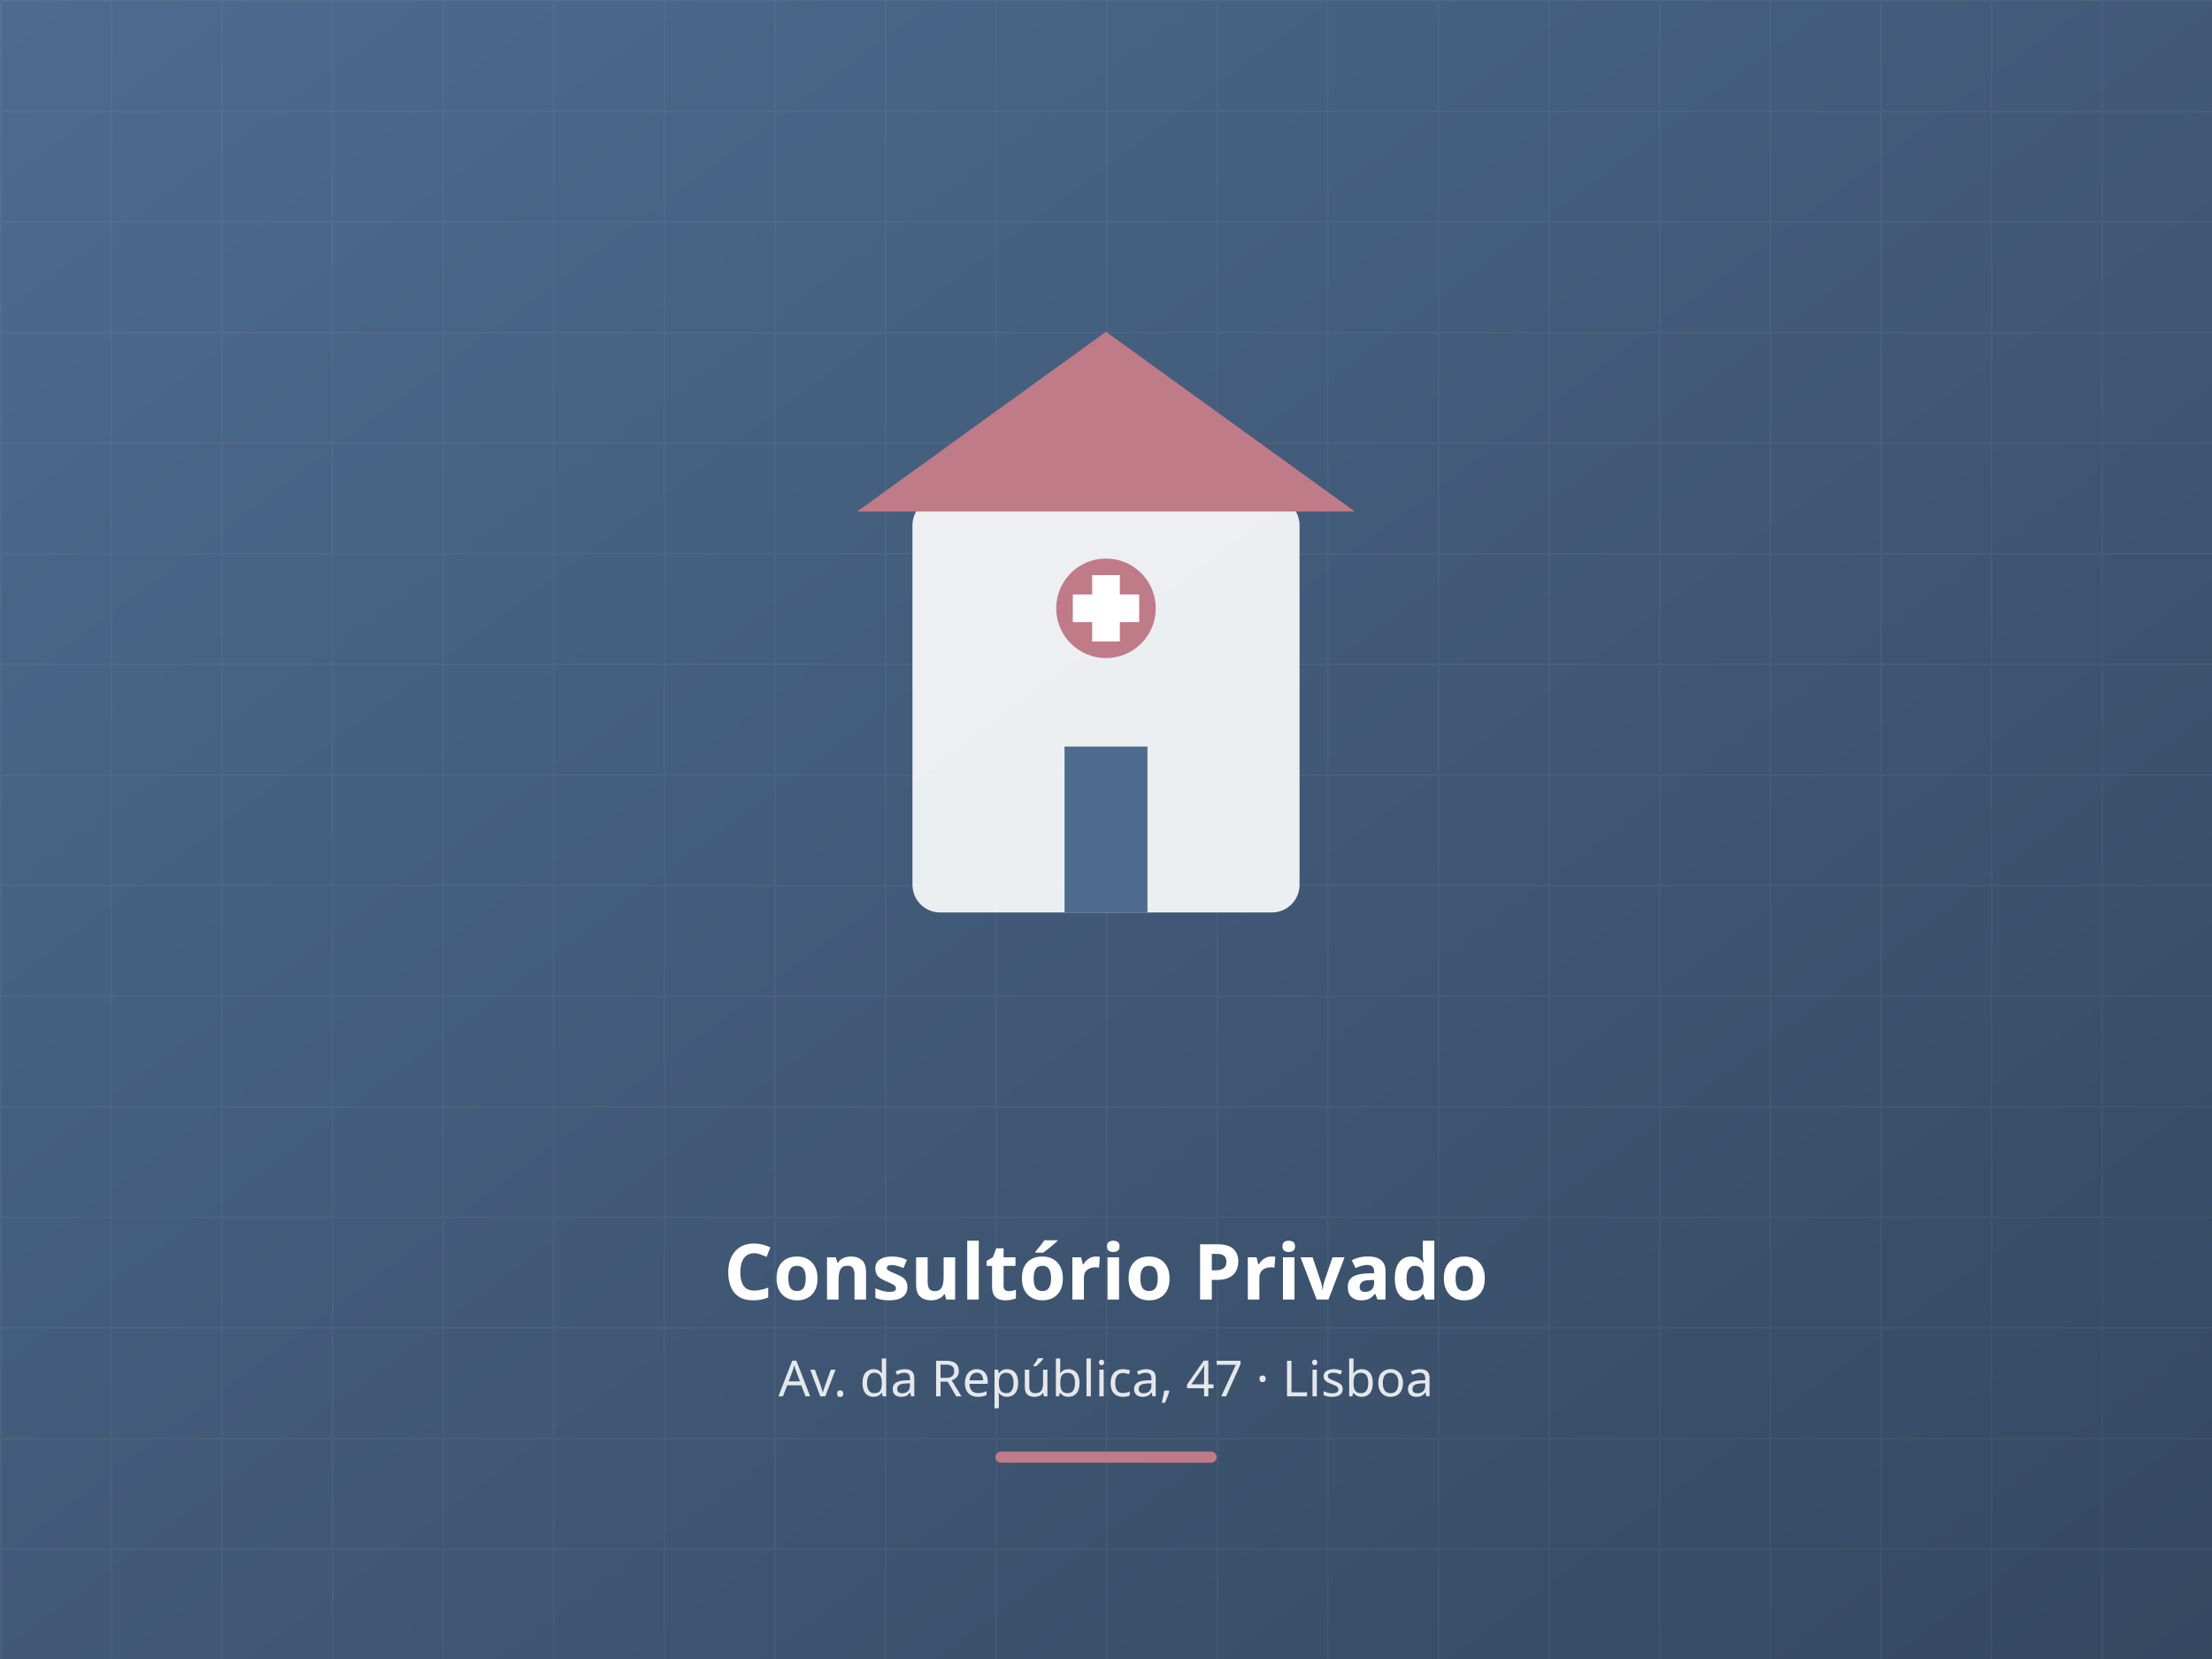
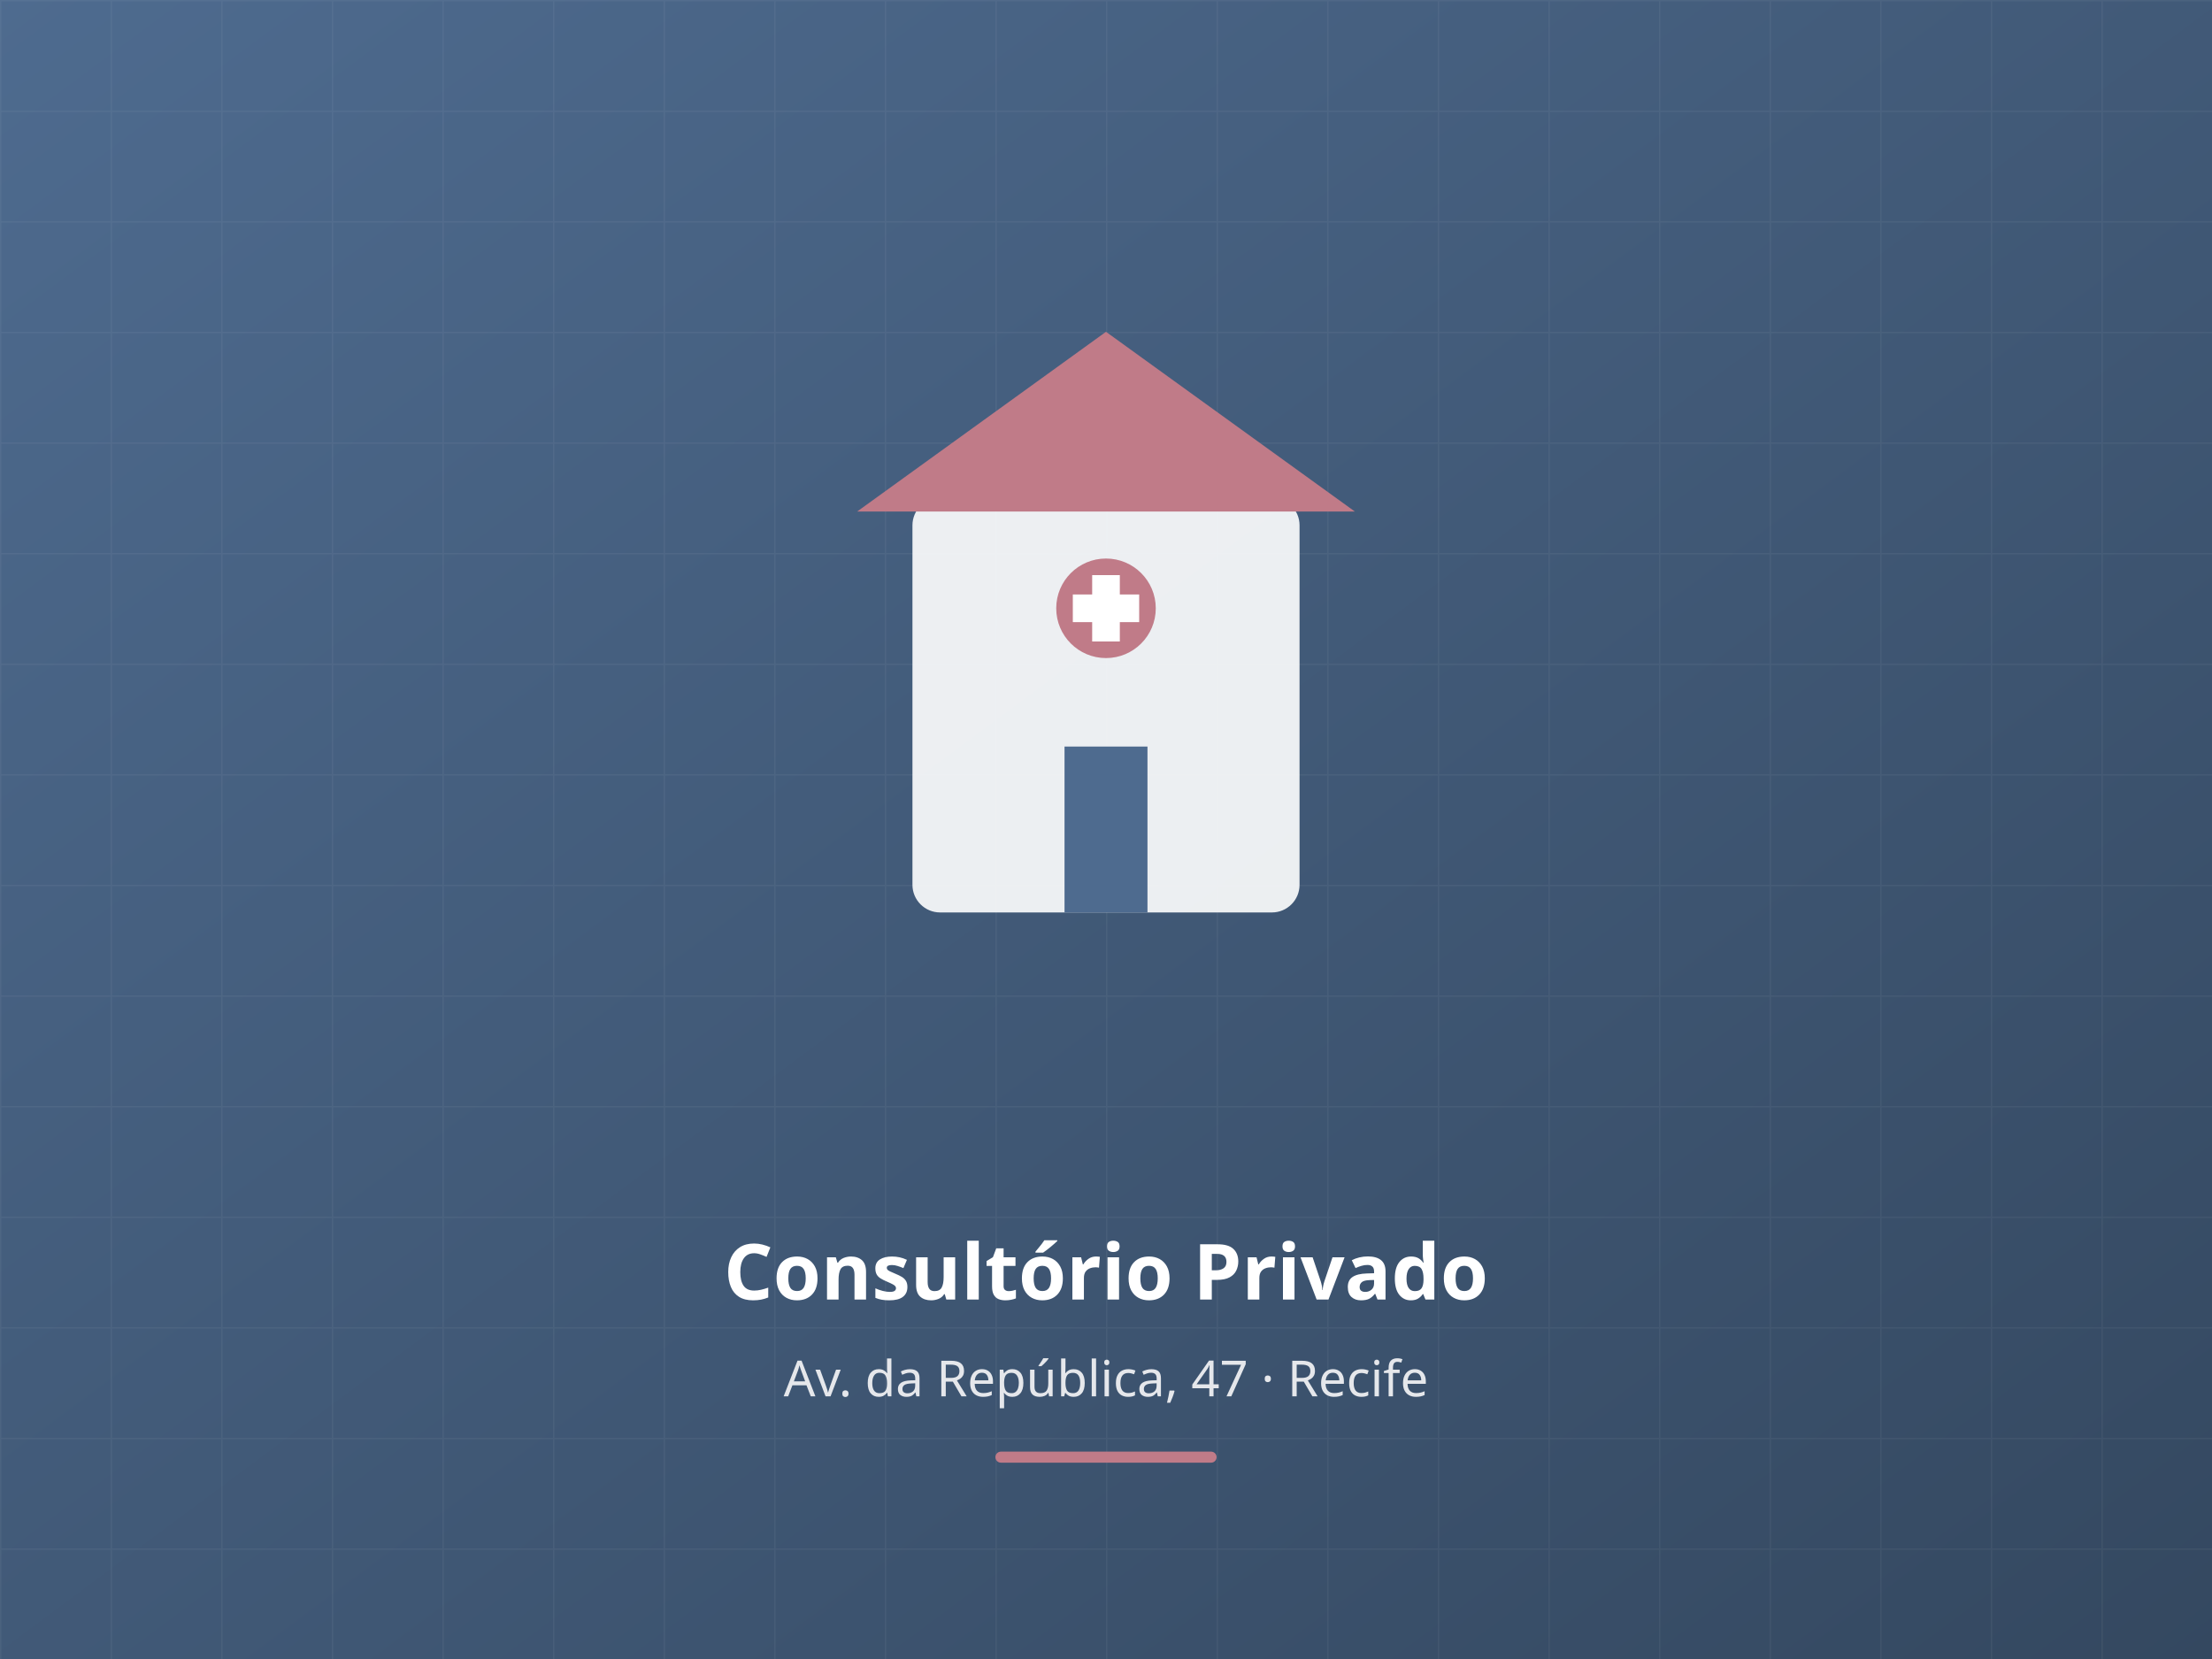
<svg xmlns="http://www.w3.org/2000/svg" viewBox="0 0 800 600" width="800" height="600">
  <defs>
    <linearGradient id="bgGrad" x1="0%" y1="0%" x2="100%" y2="100%">
      <stop offset="0%" stop-color="#4E6B8F" />
      <stop offset="100%" stop-color="#344860" />
    </linearGradient>
    <pattern id="grid" width="40" height="40" patternUnits="userSpaceOnUse">
      <path d="M 40 0 L 0 0 0 40" fill="none" stroke="#FFFFFF" stroke-width="1" opacity="0.05" />
    </pattern>
  </defs>
  <rect width="800" height="600" fill="url(#bgGrad)" />
  <rect width="800" height="600" fill="url(#grid)" />
  <g transform="scale(1.0)">
    <rect x="330" y="180" width="140" height="150" rx="10" fill="#FFFFFF" opacity="0.9" />
    <polygon points="400,120 310,185 490,185" fill="#C07B88" />
    <rect x="385" y="270" width="30" height="60" fill="#4E6B8F" />
    <circle cx="400" cy="220" r="18" fill="#C07B88" />
    <rect x="395" y="208" width="10" height="24" fill="#FFFFFF" />
    <rect x="388" y="215" width="24" height="10" fill="#FFFFFF" />
    <text x="400" y="470" font-family="'Outfit', sans-serif" font-size="28" font-weight="700" fill="#FFFFFF" text-anchor="middle">Consultório Privado</text>
-     <text x="400" y="505" font-family="'Outfit', sans-serif" font-size="18" font-weight="400" fill="#E5E7EB" text-anchor="middle">Av. da República, 47 · Lisboa</text>
+     <text x="400" y="505" font-family="'Outfit', sans-serif" font-size="18" font-weight="400" fill="#E5E7EB" text-anchor="middle">Av. da República, 47 · Recife</text>
    <rect x="360" y="525" width="80" height="4" rx="2" fill="#C07B88" />
  </g>
</svg>
